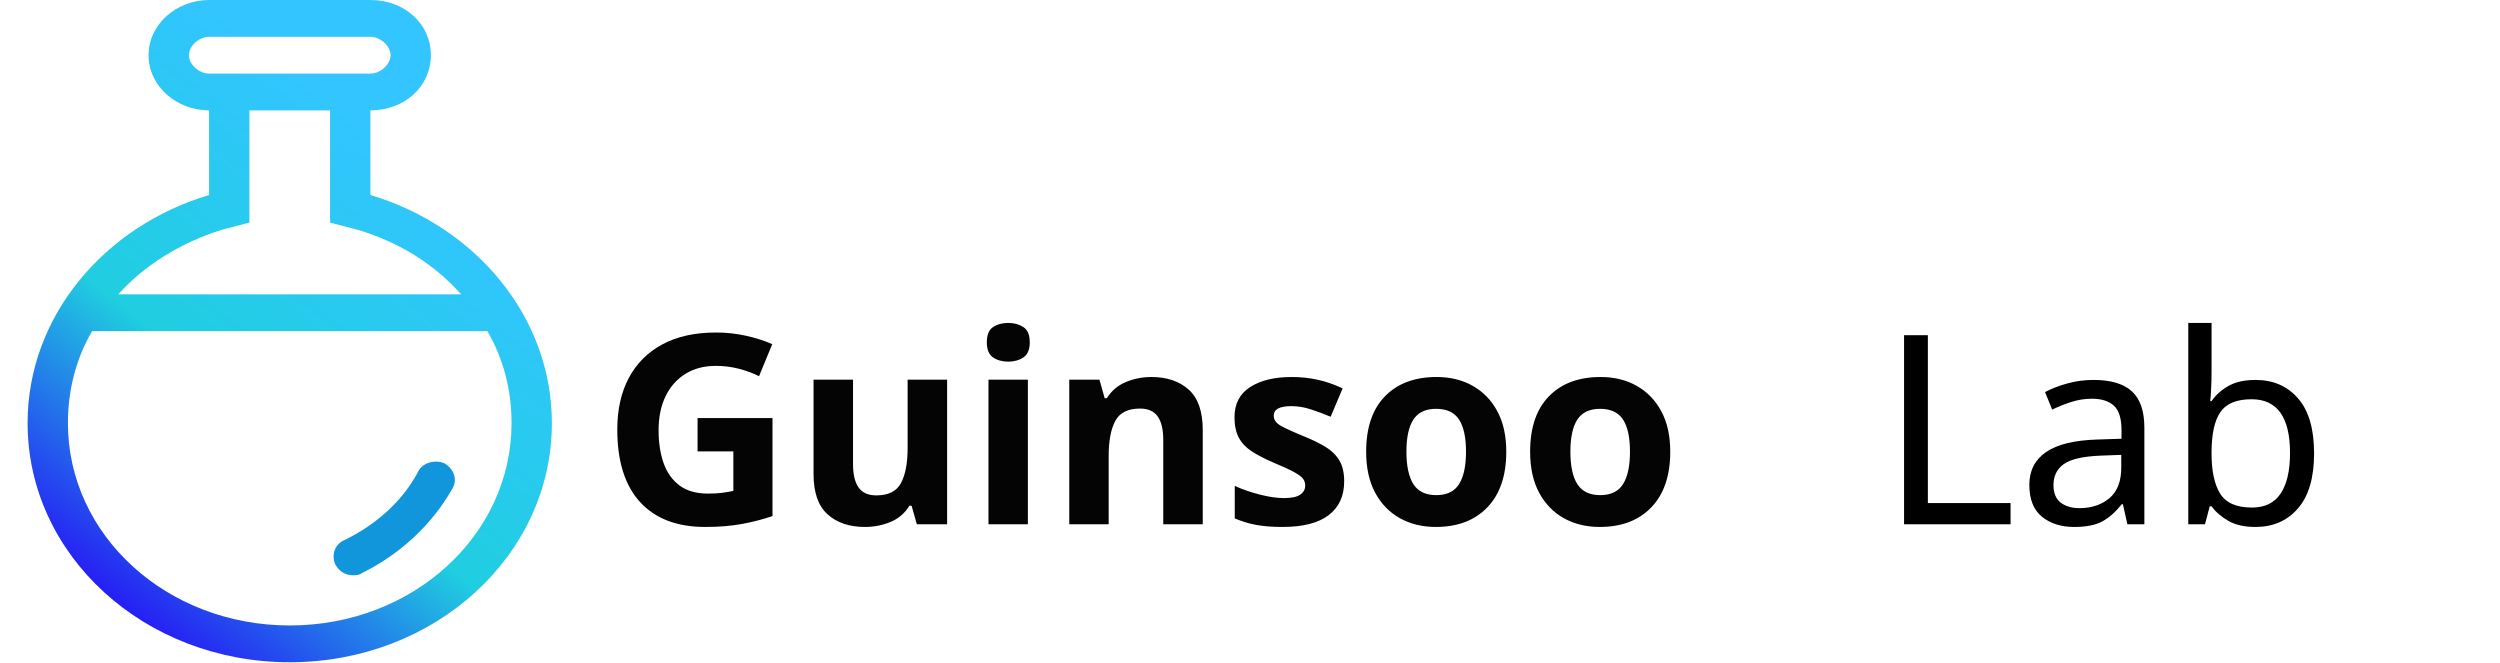
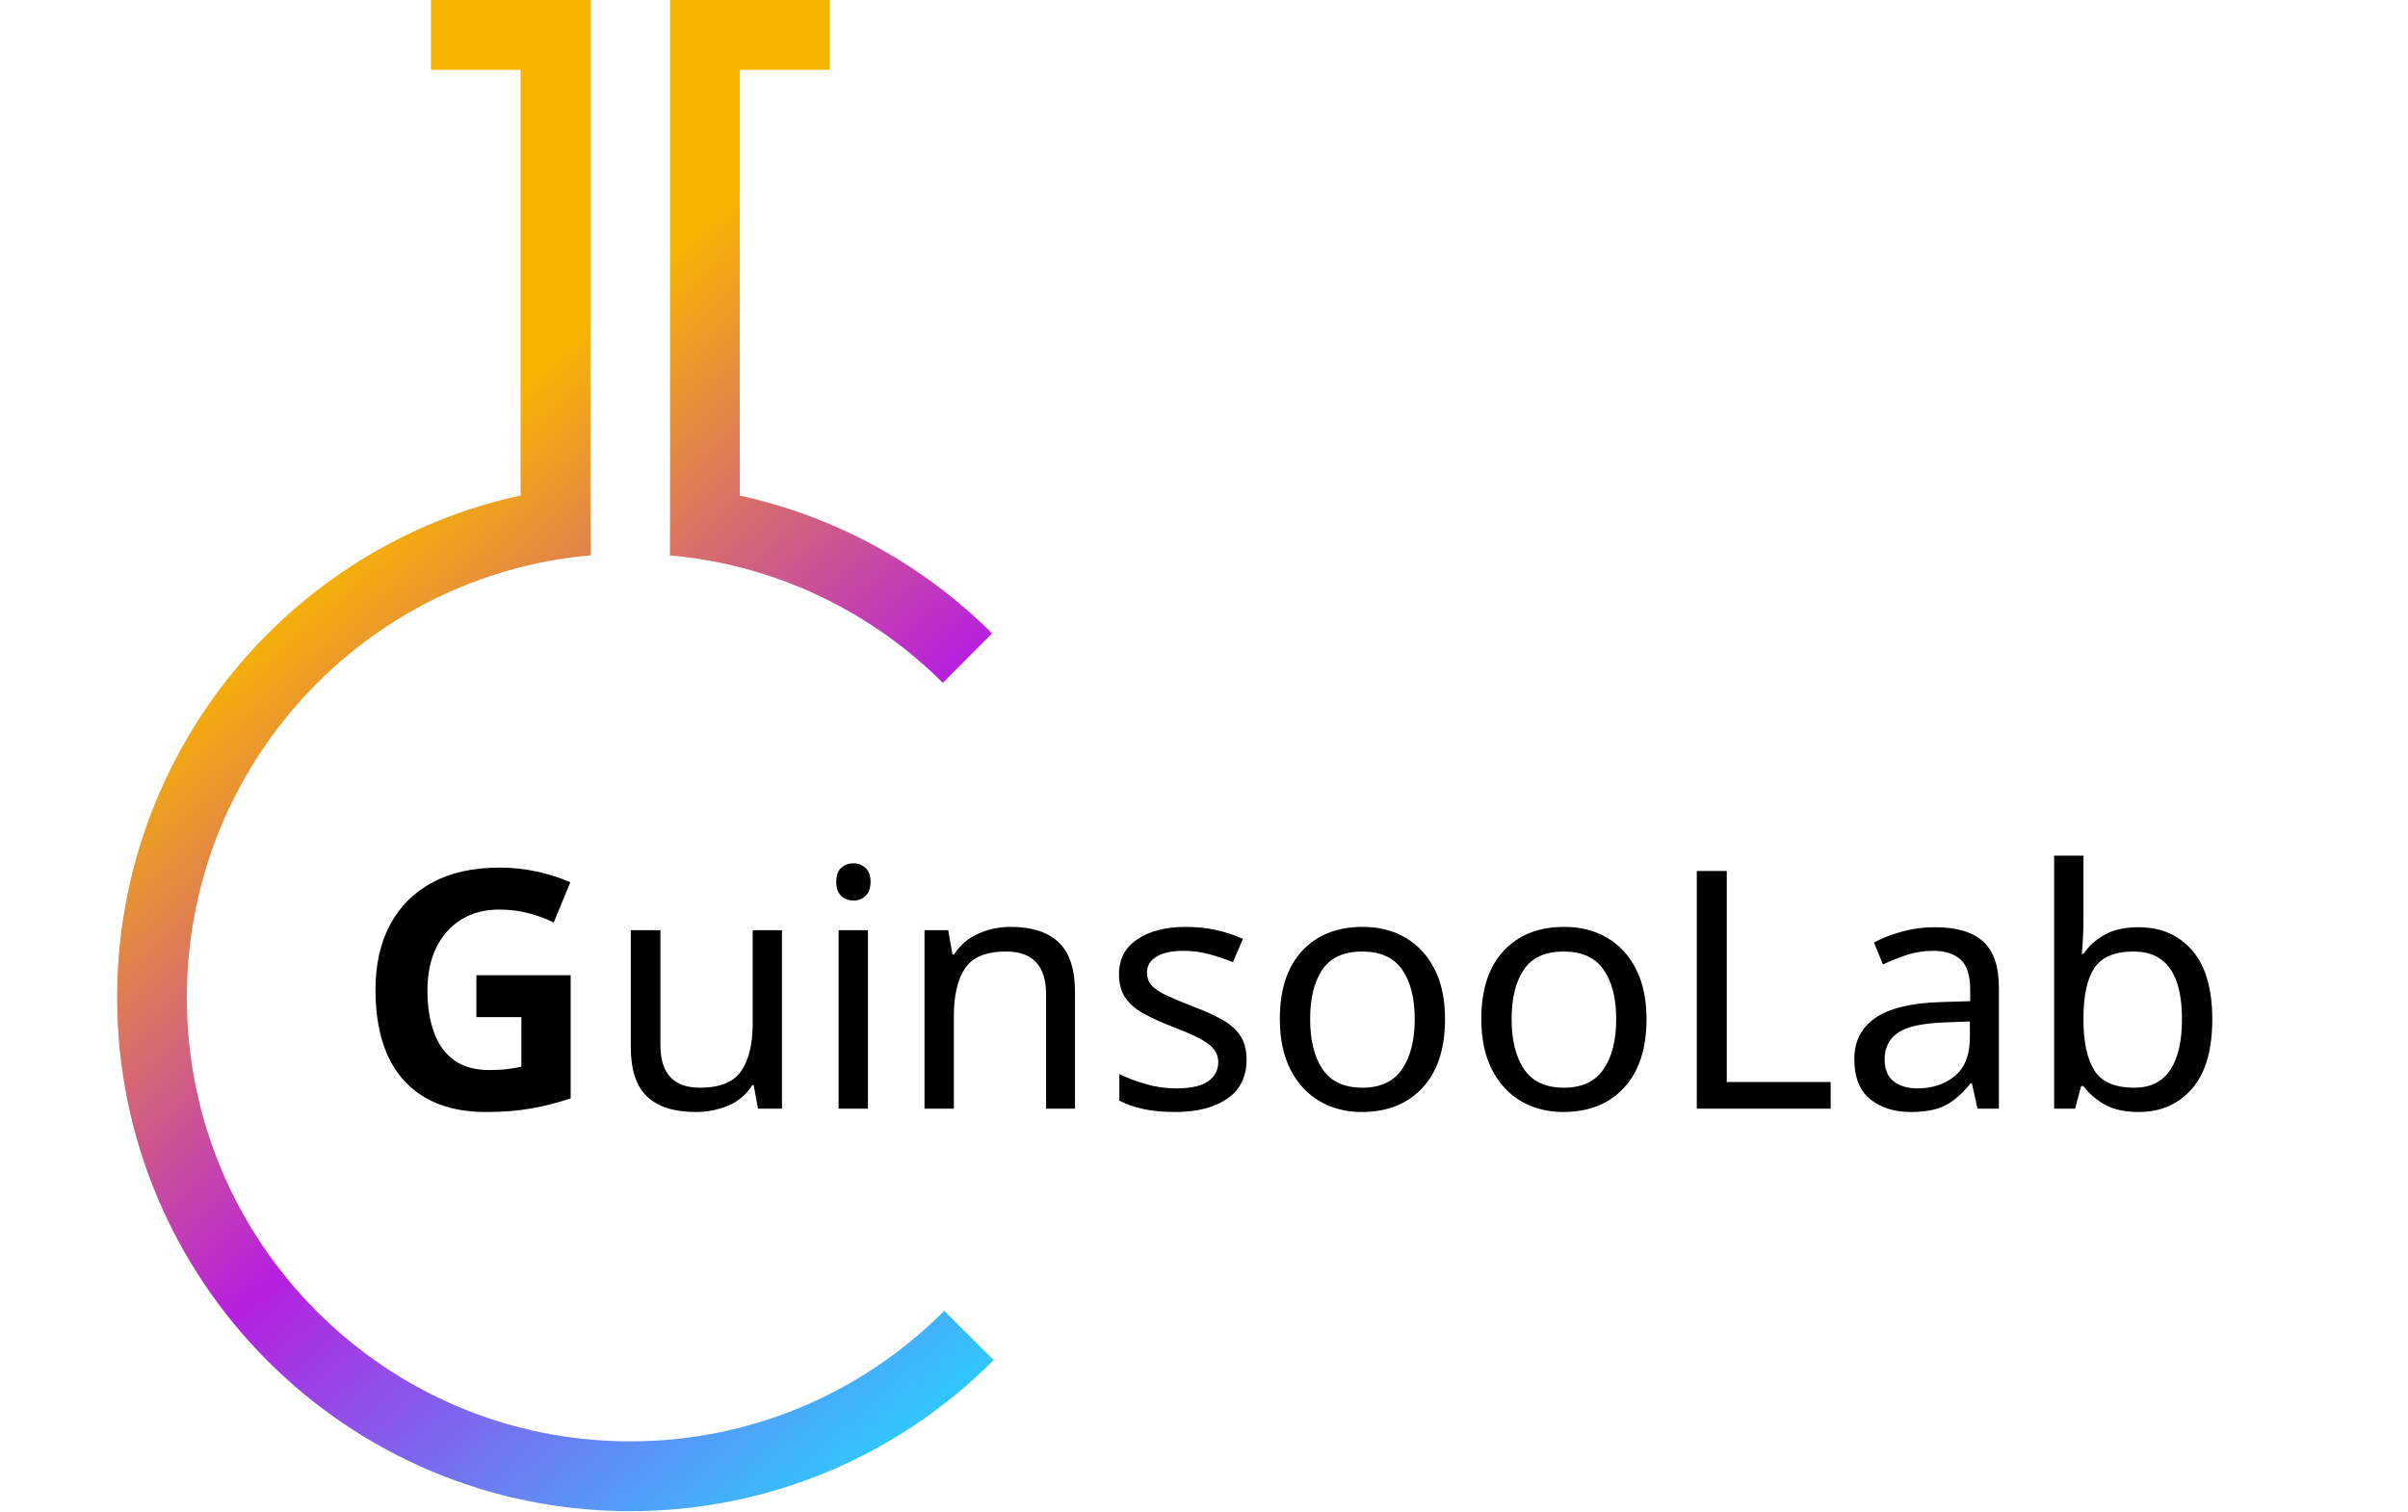
- <svg xmlns="http://www.w3.org/2000/svg" width="453px" height="120px" viewBox="0 0 453 120" version="1.1">
+ <svg xmlns="http://www.w3.org/2000/svg" width="658px" height="413px" viewBox="0 0 658 413" version="1.1">
  <defs>
-     <linearGradient x1="68.384%" y1="21.618%" x2="18.663%" y2="100%" id="linearGradient-1">
+     <linearGradient x1="79.98%" y1="100%" x2="42.192%" y2="27.145%" id="linearGradient-1">
      <stop stop-color="#32C5FF" offset="0%" />
-       <stop stop-color="#20CEE0" offset="51.258%" />
-       <stop stop-color="#2700F7" offset="100%" />
+       <stop stop-color="#B620E0" offset="51.258%" />
+       <stop stop-color="#F7B500" offset="100%" />
    </linearGradient>
  </defs>
-   <g id="guinsoolab" stroke="none" stroke-width="1" fill="none" fill-rule="evenodd">
-     <g id="icon" transform="translate(5, 0)" fill-rule="nonzero">
-       <path d="M62.115,35.333 L62.115,20 C68.327,20 73.077,15.667 73.077,10 C73.077,4.333 68.327,0 62.115,0 L32.885,0 C27.038,0 21.923,4.333 21.923,10 C21.923,15.667 27.038,20 32.885,20 L32.885,35.333 C13.885,41 0,57.333 0,76.667 C0,100.667 21.192,120 47.5,120 C73.808,120 95,100.667 95,76.667 C95,57.333 81.115,41 62.115,35.333 Z M29.231,10 C29.231,8.333 31.058,6.667 32.885,6.667 L62.115,6.667 C63.942,6.667 65.769,8.333 65.769,10 C65.769,11.667 63.942,13.333 62.115,13.333 L32.885,13.333 C31.058,13.333 29.231,11.667 29.231,10 Z M35.077,41.667 L40.192,40.333 L40.192,20 L54.808,20 L54.808,40.333 L59.923,41.667 C67.596,44 73.808,48 78.558,53.333 L16.442,53.333 C21.192,48 27.769,44 35.077,41.667 L35.077,41.667 Z M47.5,113.333 C25.212,113.333 7.308,97 7.308,76.667 C7.308,70.667 8.769,65 11.692,60 L83.308,60 C86.231,65 87.692,70.667 87.692,76.667 C87.692,97 69.788,113.333 47.5,113.333 Z" id="Shape" fill="url(#linearGradient-1)" />
-       <path d="M75.444,83.906 C73.619,83.228 71.427,83.906 70.697,85.6 C67.776,91.021 63.028,95.087 57.551,97.798 C55.725,98.476 54.994,100.509 55.725,102.203 C56.455,103.558 57.551,104.236 59.011,104.236 C59.377,104.236 60.107,104.236 60.472,103.897 C67.41,100.509 73.253,95.087 76.905,88.649 C78.001,86.955 77.27,84.922 75.444,83.906 L75.444,83.906 Z" id="Path" fill="#1296DB" />
+   <g id="Artboard" stroke="none" stroke-width="1" fill="none" fill-rule="evenodd">
+     <g id="logo_black" transform="translate(32, 0)" fill="url(#linearGradient-1)" fill-rule="nonzero">
+       <path d="M129.32,0 L129.32,137.142 L129.431,151.768 L129.184,151.792 L125.614,152.173 L123.672,152.4 L123.37,152.44 C63.885,160.718 19.058,211.871 19.058,272.598 C19.058,339.6 73.299,393.916 140.21,393.916 C172.321,393.916 202.422,381.361 224.899,359.352 L226.017,358.243 L239.514,371.716 C213.382,397.968 177.973,413 140.21,413 C62.774,413 0,350.14 0,272.598 C0,205.928 46.675,149.239 110.262,135.405 L110.262,19.084 L85.759,19.084 L85.759,0 L129.32,0 Z M194.66,0 L194.66,19.084 L170.156,19.084 L170.159,135.439 C195.732,141.016 219.132,153.669 237.873,171.896 L239.089,173.093 L225.647,186.621 C206.873,167.916 182.53,155.799 156.053,152.336 L154.14,152.102 L151.204,151.813 L151.066,151.799 L151.099,138.985 L151.1,0 L194.66,0 Z" id="Combined-Shape" />
    </g>
-     <text id="Guinsoo-Lab" font-family="Orbitron-Regular_Bold, Orbitron" font-size="48" font-weight="bold">
-       <tspan x="109.071" y="95" fill="#000000" fill-opacity="0.983">Guinsoo</tspan>
-       <tspan x="324.374" y="95" font-family="PingFangSC-Semibold, PingFang SC" font-weight="500" fill="#090909" fill-opacity="0.641"> </tspan>
-       <tspan x="340.358" y="95" font-family="Monoton-Regular, Monoton" font-weight="normal" fill="#000000">Lab</tspan>
+     <text id="GuinsooLab" font-family="LucidaGrande-Bold, Lucida Grande" font-size="91" font-weight="bold" fill="#000000">
+       <tspan x="97.33" y="303">G</tspan>
+       <tspan x="165.18" y="303" font-family="LucidaGrande, Lucida Grande" font-weight="normal">uinsooLab</tspan>
    </text>
  </g>
</svg>
